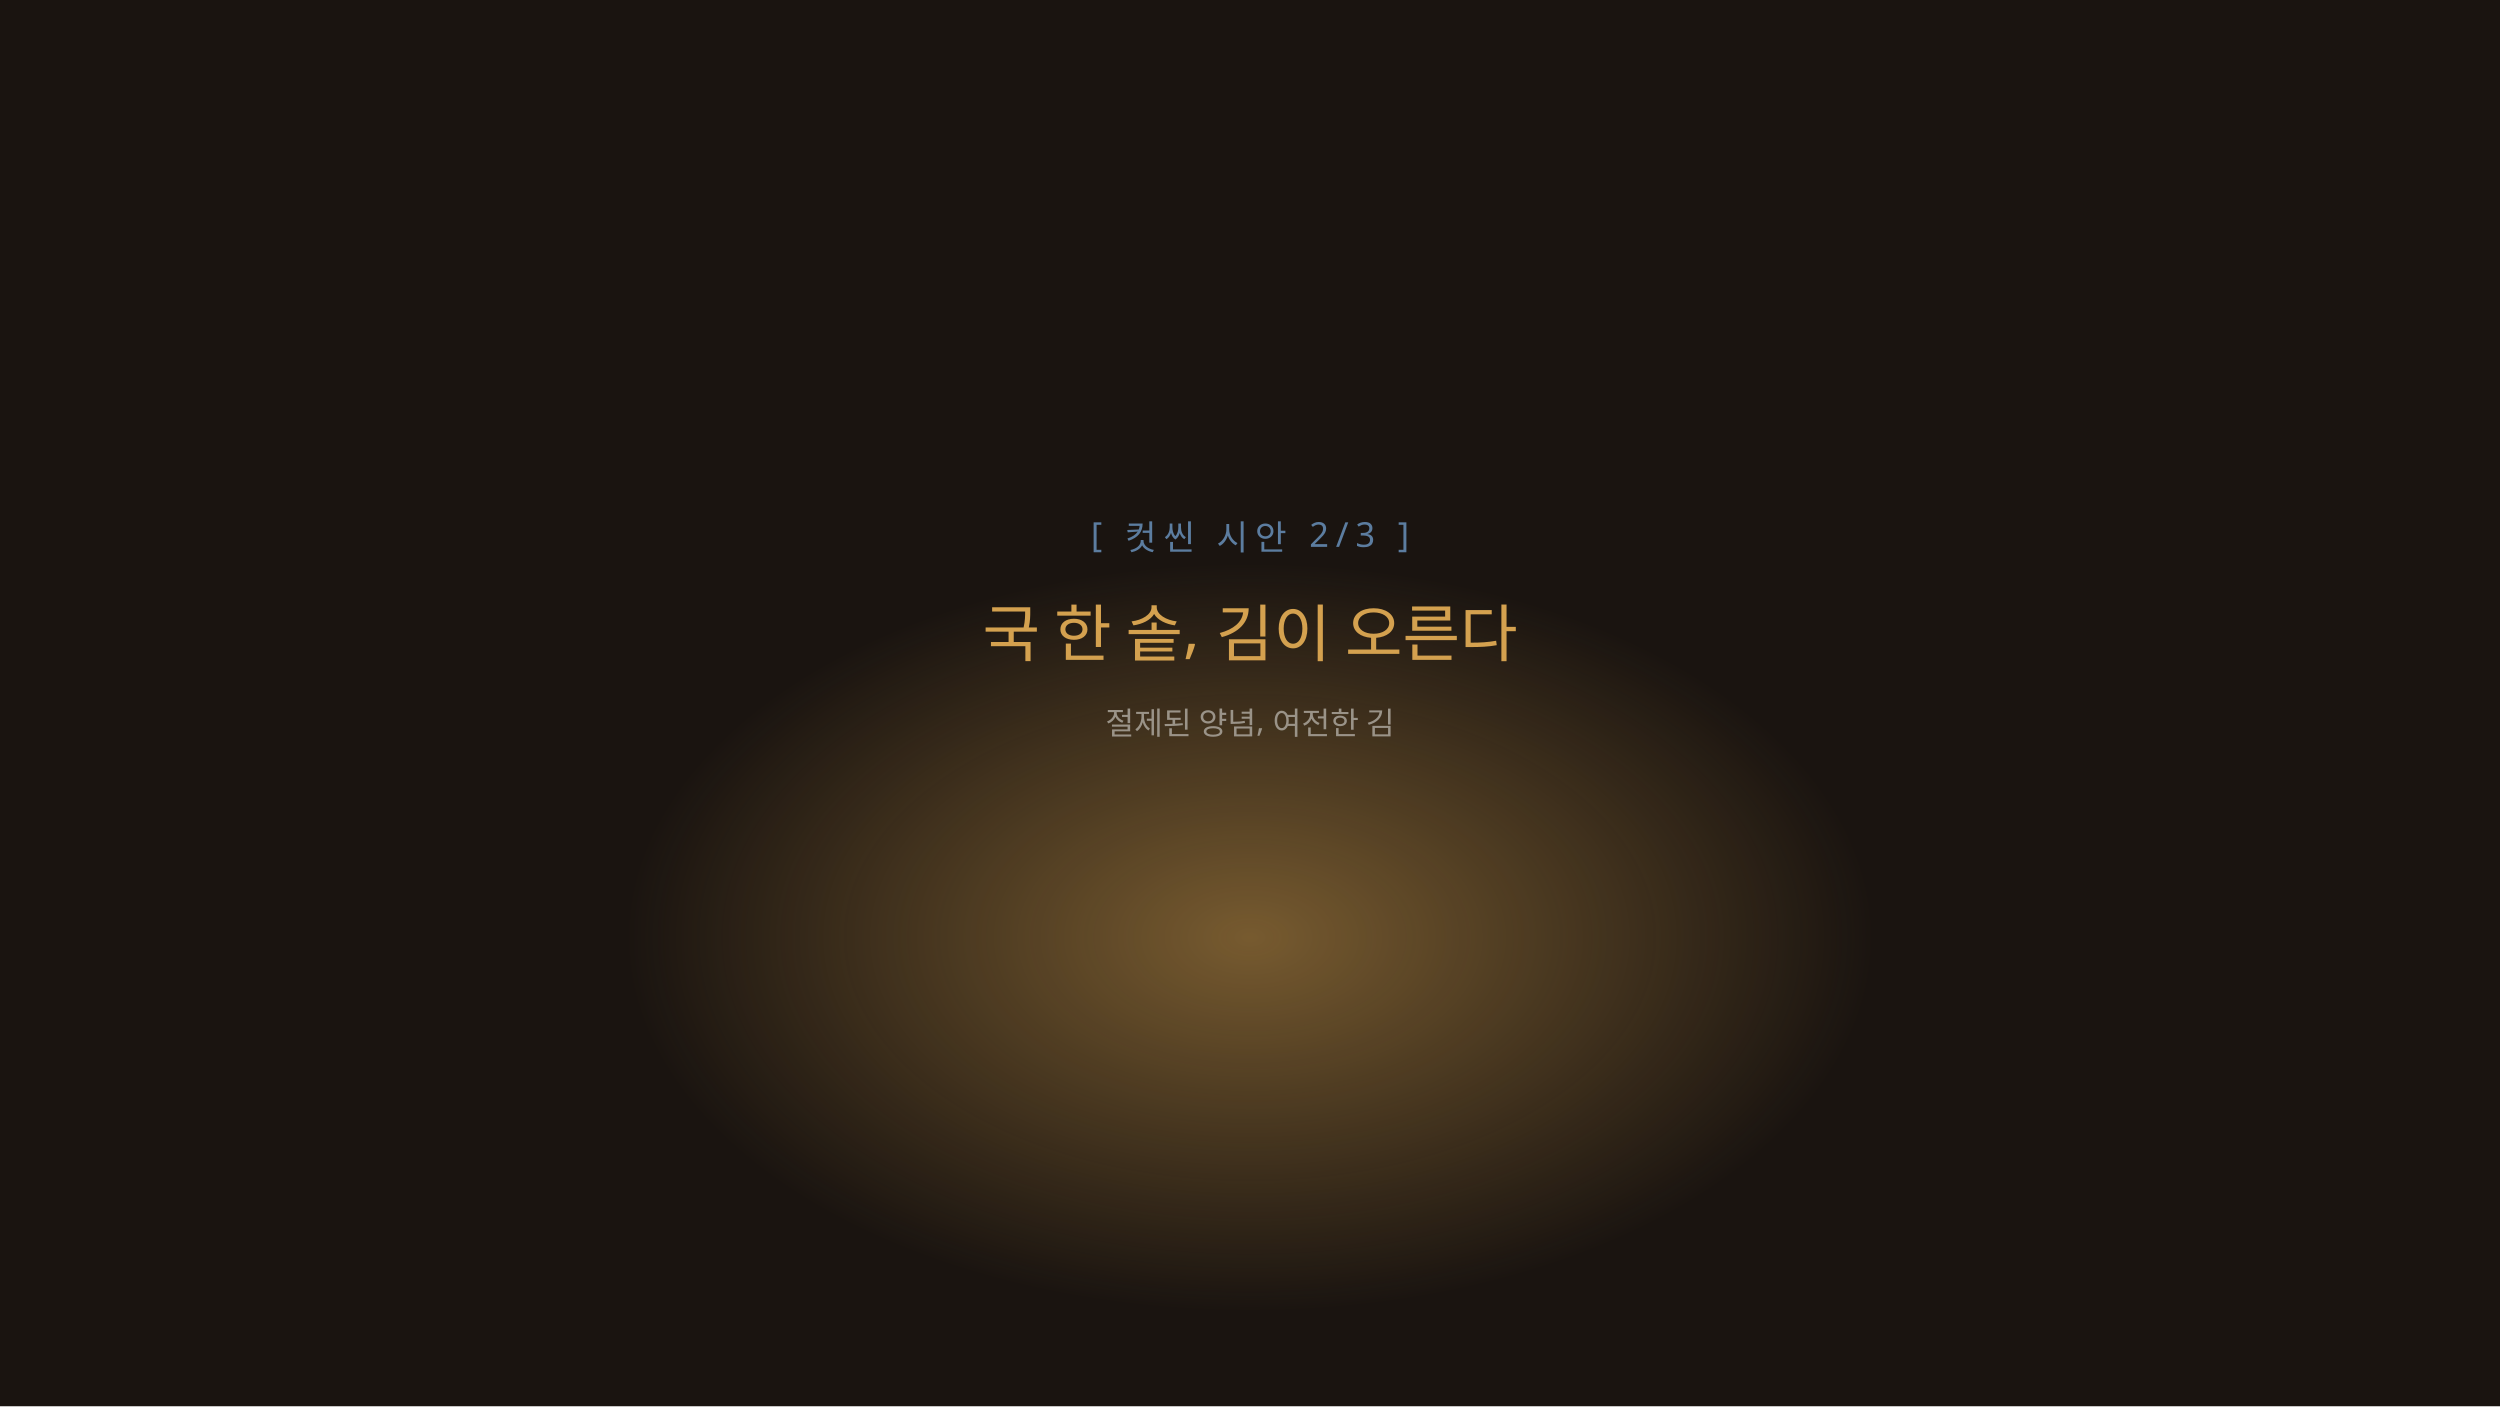
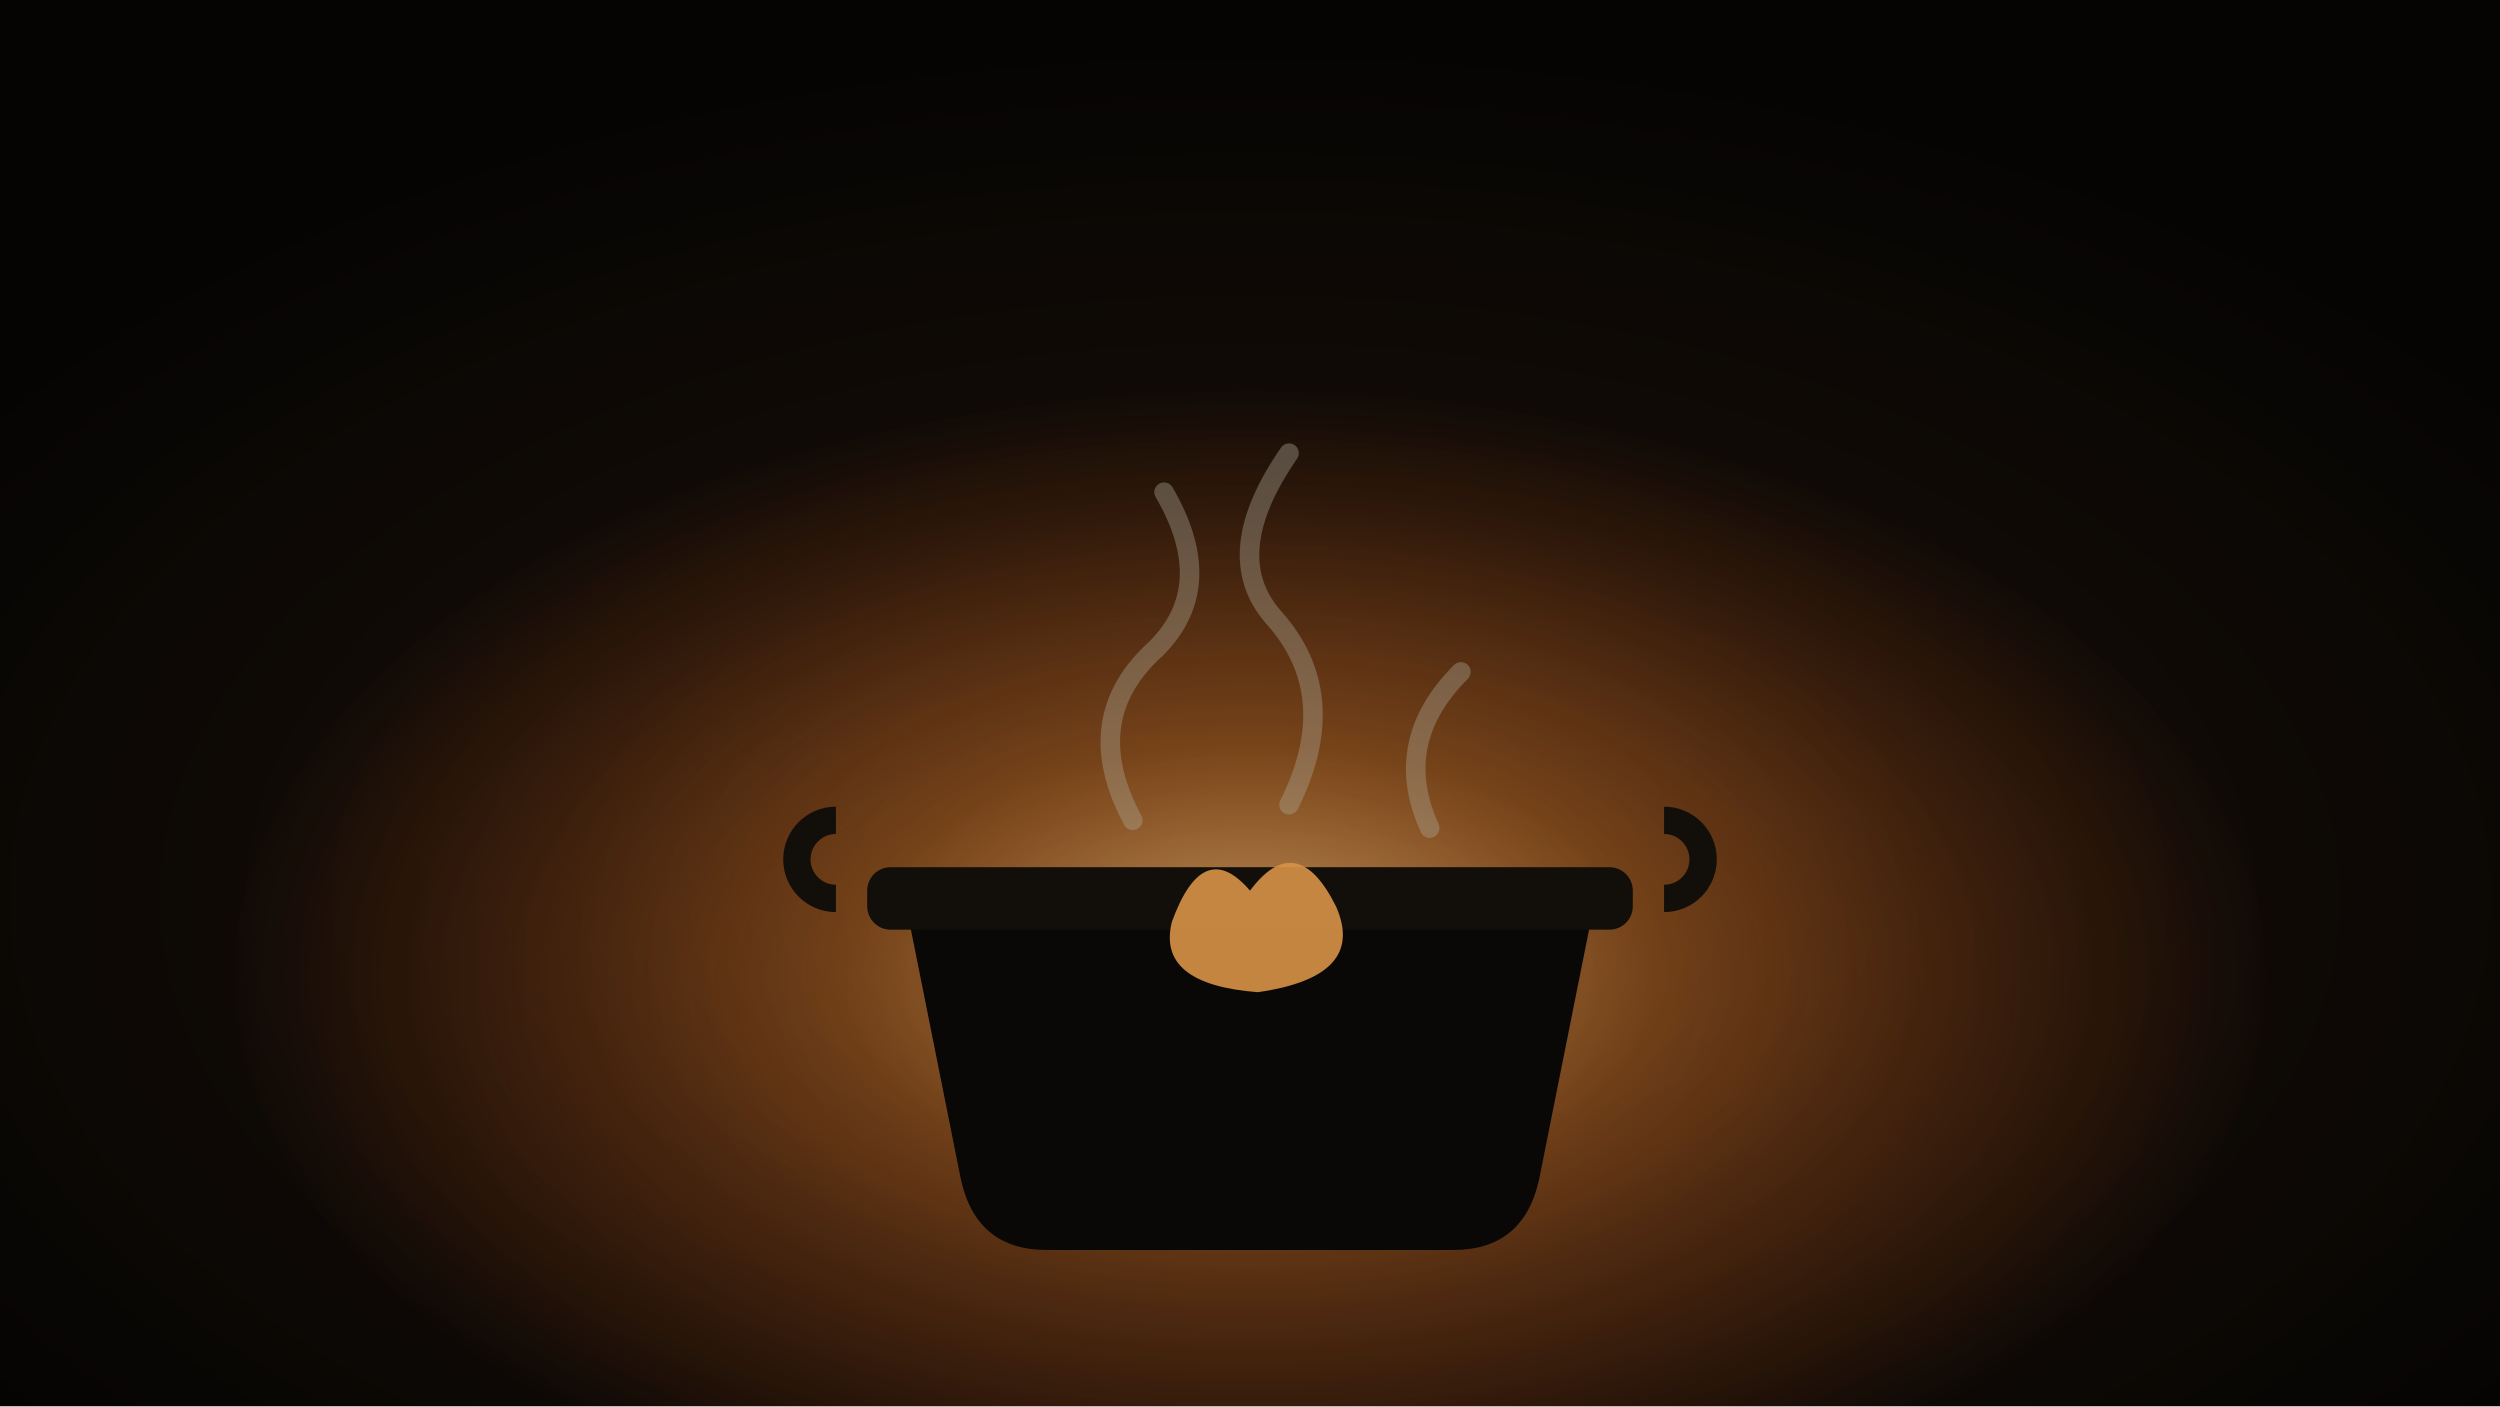
- <svg xmlns="http://www.w3.org/2000/svg" viewBox="0 0 1600 900">
+ <svg xmlns="http://www.w3.org/2000/svg" viewBox="0 0 640 360" preserveAspectRatio="xMidYMid slice">
  <defs>
-     <radialGradient id="steam" cx="0.5" cy="0.6" r="0.4">
-       <stop offset="0%" stop-color="#D4A14F" stop-opacity="0.5" />
-       <stop offset="100%" stop-color="#D4A14F" stop-opacity="0" />
+     <radialGradient id="g2" cx="50%" cy="64%" r="62%">
+       <stop offset="0%" stop-color="#4a2f12" />
+       <stop offset="45%" stop-color="#180f08" />
+       <stop offset="100%" stop-color="#060504" />
+     </radialGradient>
+     <radialGradient id="fire2" cx="50%" cy="50%" r="50%">
+       <stop offset="0%" stop-color="#ffd591" stop-opacity="1" />
+       <stop offset="40%" stop-color="#ff8c33" stop-opacity=".5" />
+       <stop offset="100%" stop-color="#ff6a1f" stop-opacity="0" />
    </radialGradient>
  </defs>
-   <rect width="1600" height="900" fill="#1A1410" />
-   <ellipse cx="800" cy="540" rx="500" ry="300" fill="url(#steam)" />
-   <text x="800" y="350" text-anchor="middle" font-family="Noto Sans KR, sans-serif" font-size="22" fill="#5C7DA0" letter-spacing="0.2em">[ 컷씬 시안 2/3 ]</text>
-   <text x="800" y="420" text-anchor="middle" font-family="Noto Sans KR, sans-serif" font-size="40" fill="#D4A14F" font-weight="300">국 한 솥, 김이 오른다</text>
-   <text x="800" y="470" text-anchor="middle" font-family="Noto Sans KR, sans-serif" font-size="20" fill="#9A9388">절제된 양념, 여전한 김</text>
+   <rect width="640" height="360" fill="url(#g2)" />
+   <ellipse cx="320" cy="250" rx="260" ry="150" fill="url(#fire2)" opacity=".85" />
+   <path d="M232 232 h176 l-14 70 q-4 18 -22 18 h-104 q-18 0 -22 -18 z" fill="#0c0a07" />
+   <rect x="222" y="222" width="196" height="16" rx="6" fill="#15110b" />
+   <path d="M214 230 a10 10 0 0 1 0 -20" fill="none" stroke="#15110b" stroke-width="7" />
+   <path d="M426 230 a10 10 0 0 0 0 -20" fill="none" stroke="#15110b" stroke-width="7" />
+   <path d="M300 236 q8 -22 20 -8 q12 -16 22 4 q8 18 -20 22 q-26 -2 -22 -18z" fill="#ffae53" opacity=".9" />
+   <g fill="none" stroke="#c9c2b0" stroke-width="5" stroke-linecap="round" opacity=".4">
+     <path d="M290 210 q-14 -26 6 -44 q16 -16 2 -40" />
+     <path d="M330 206 q14 -28 -4 -48 q-14 -16 4 -42" />
+     <path d="M366 212 q-10 -22 8 -40" />
+   </g>
+   <rect width="640" height="360" fill="#000" opacity=".16" />
</svg>
